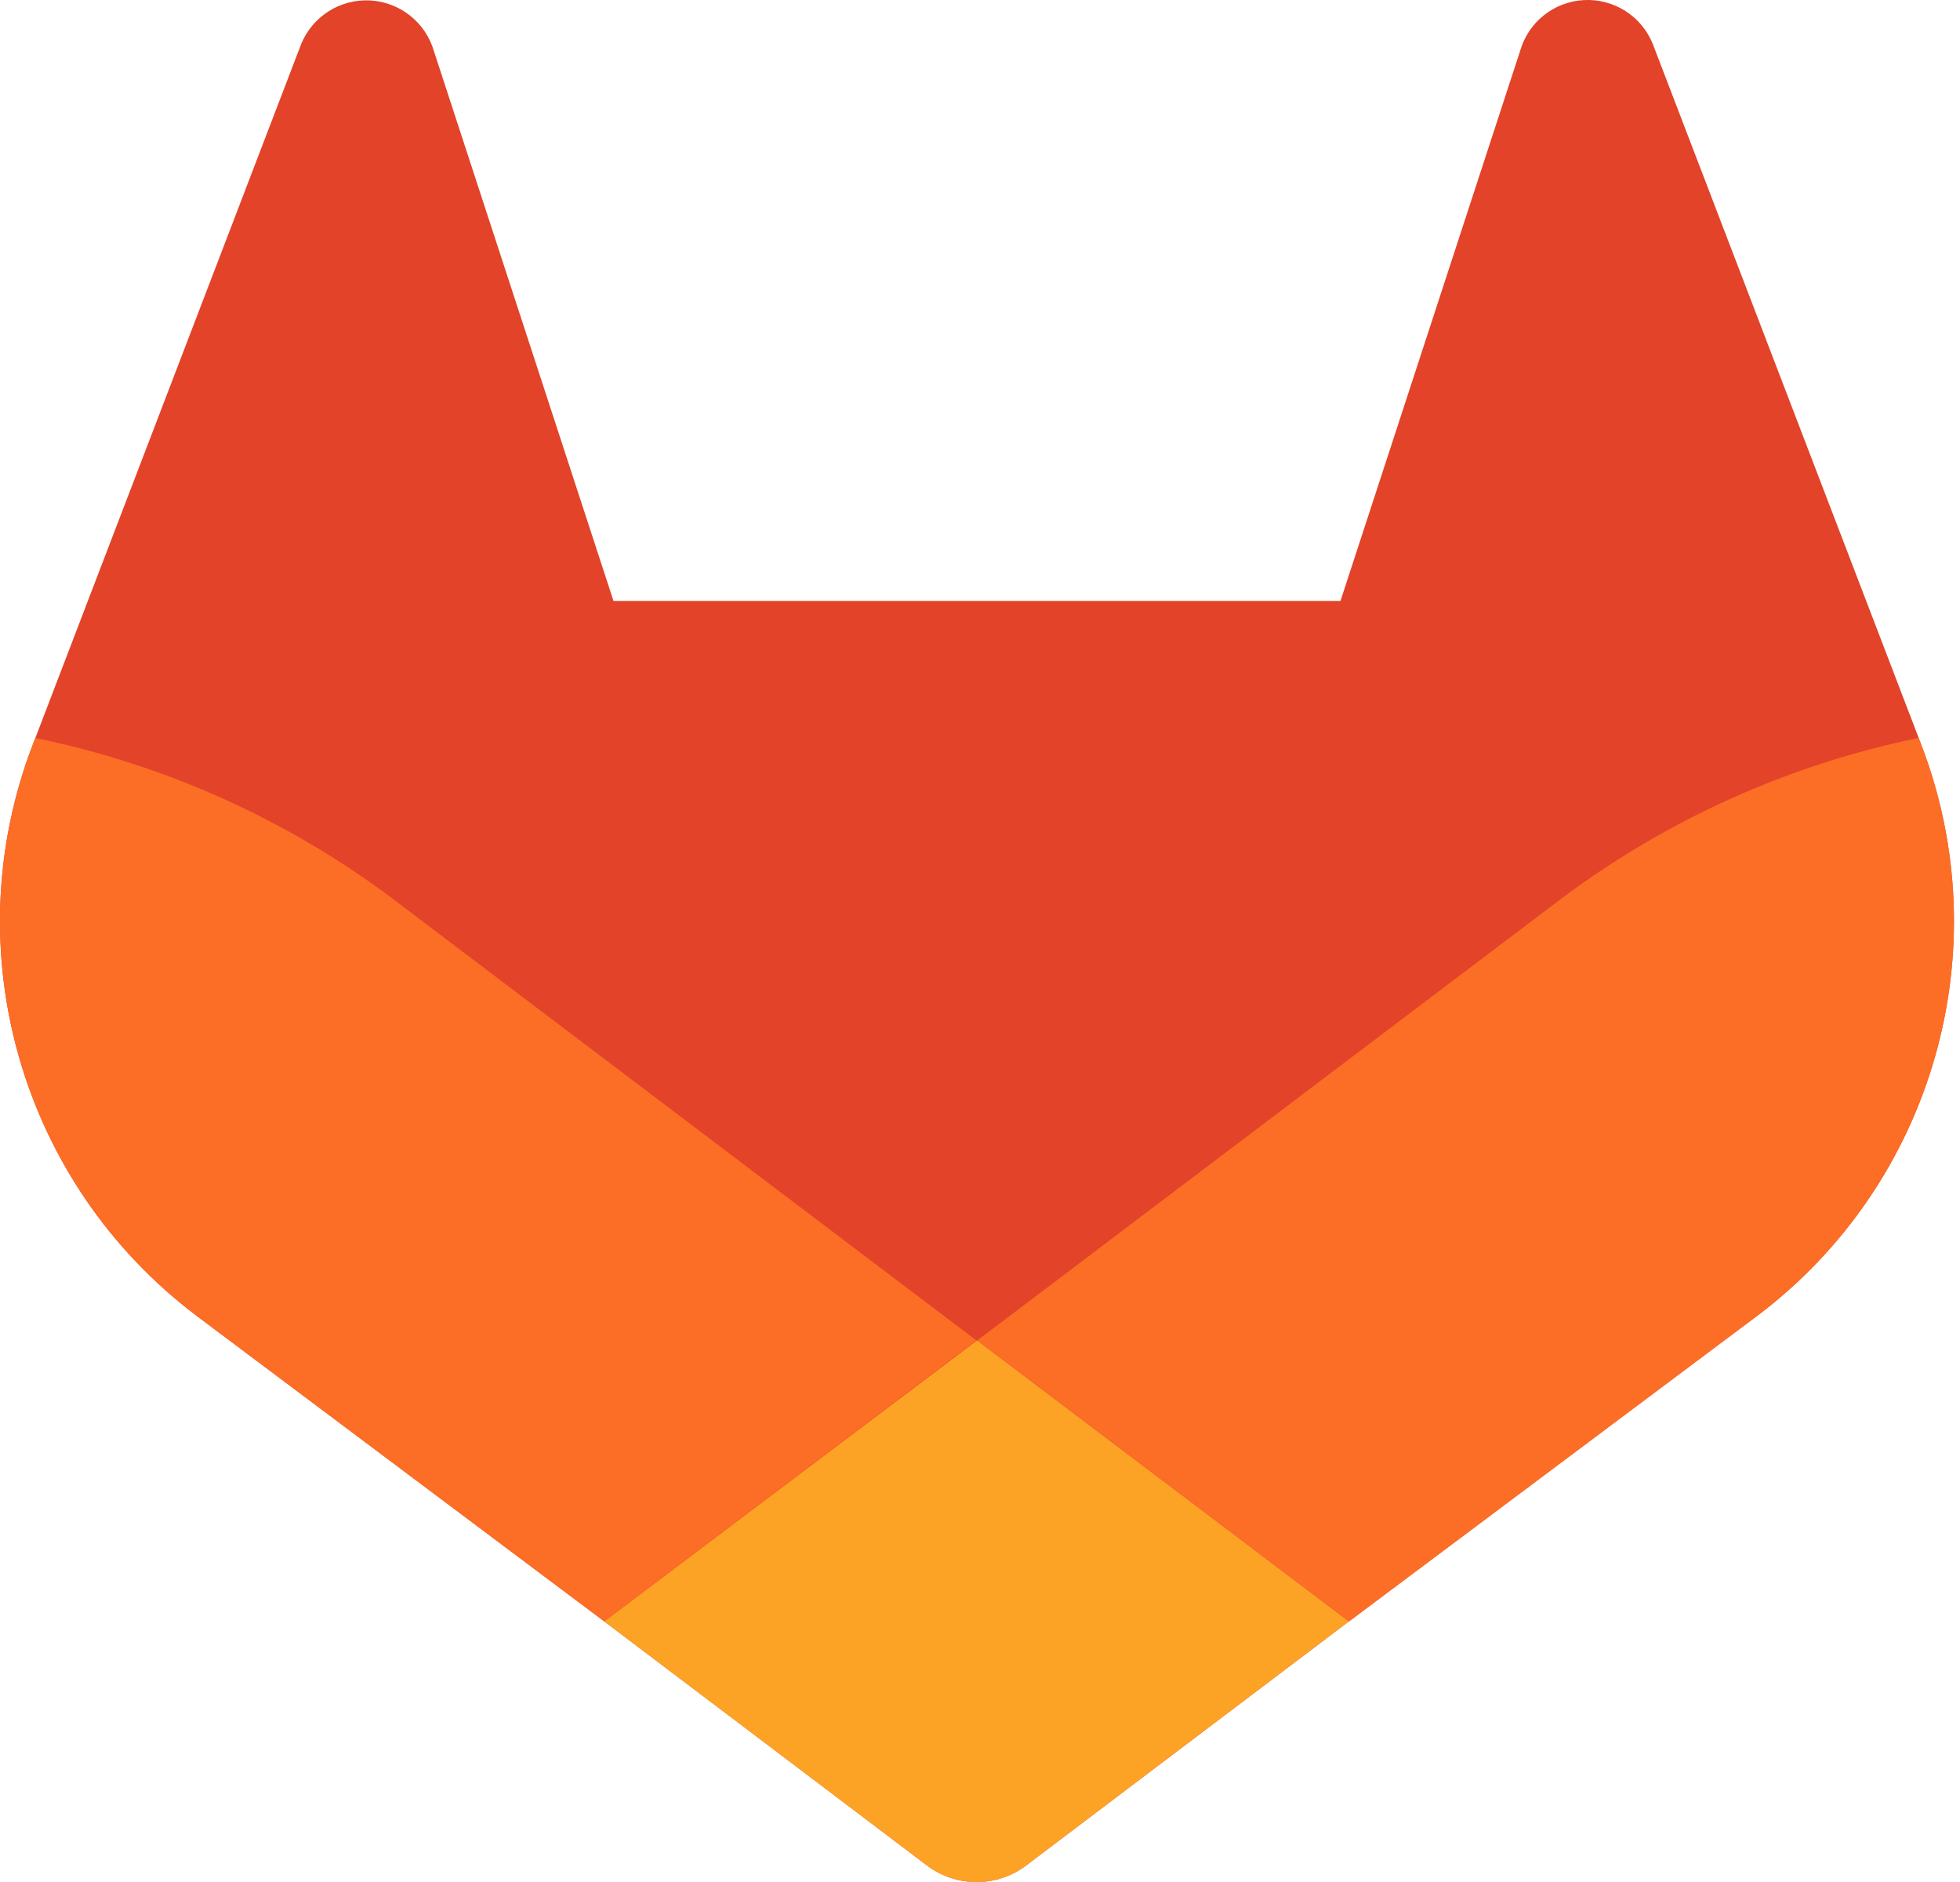
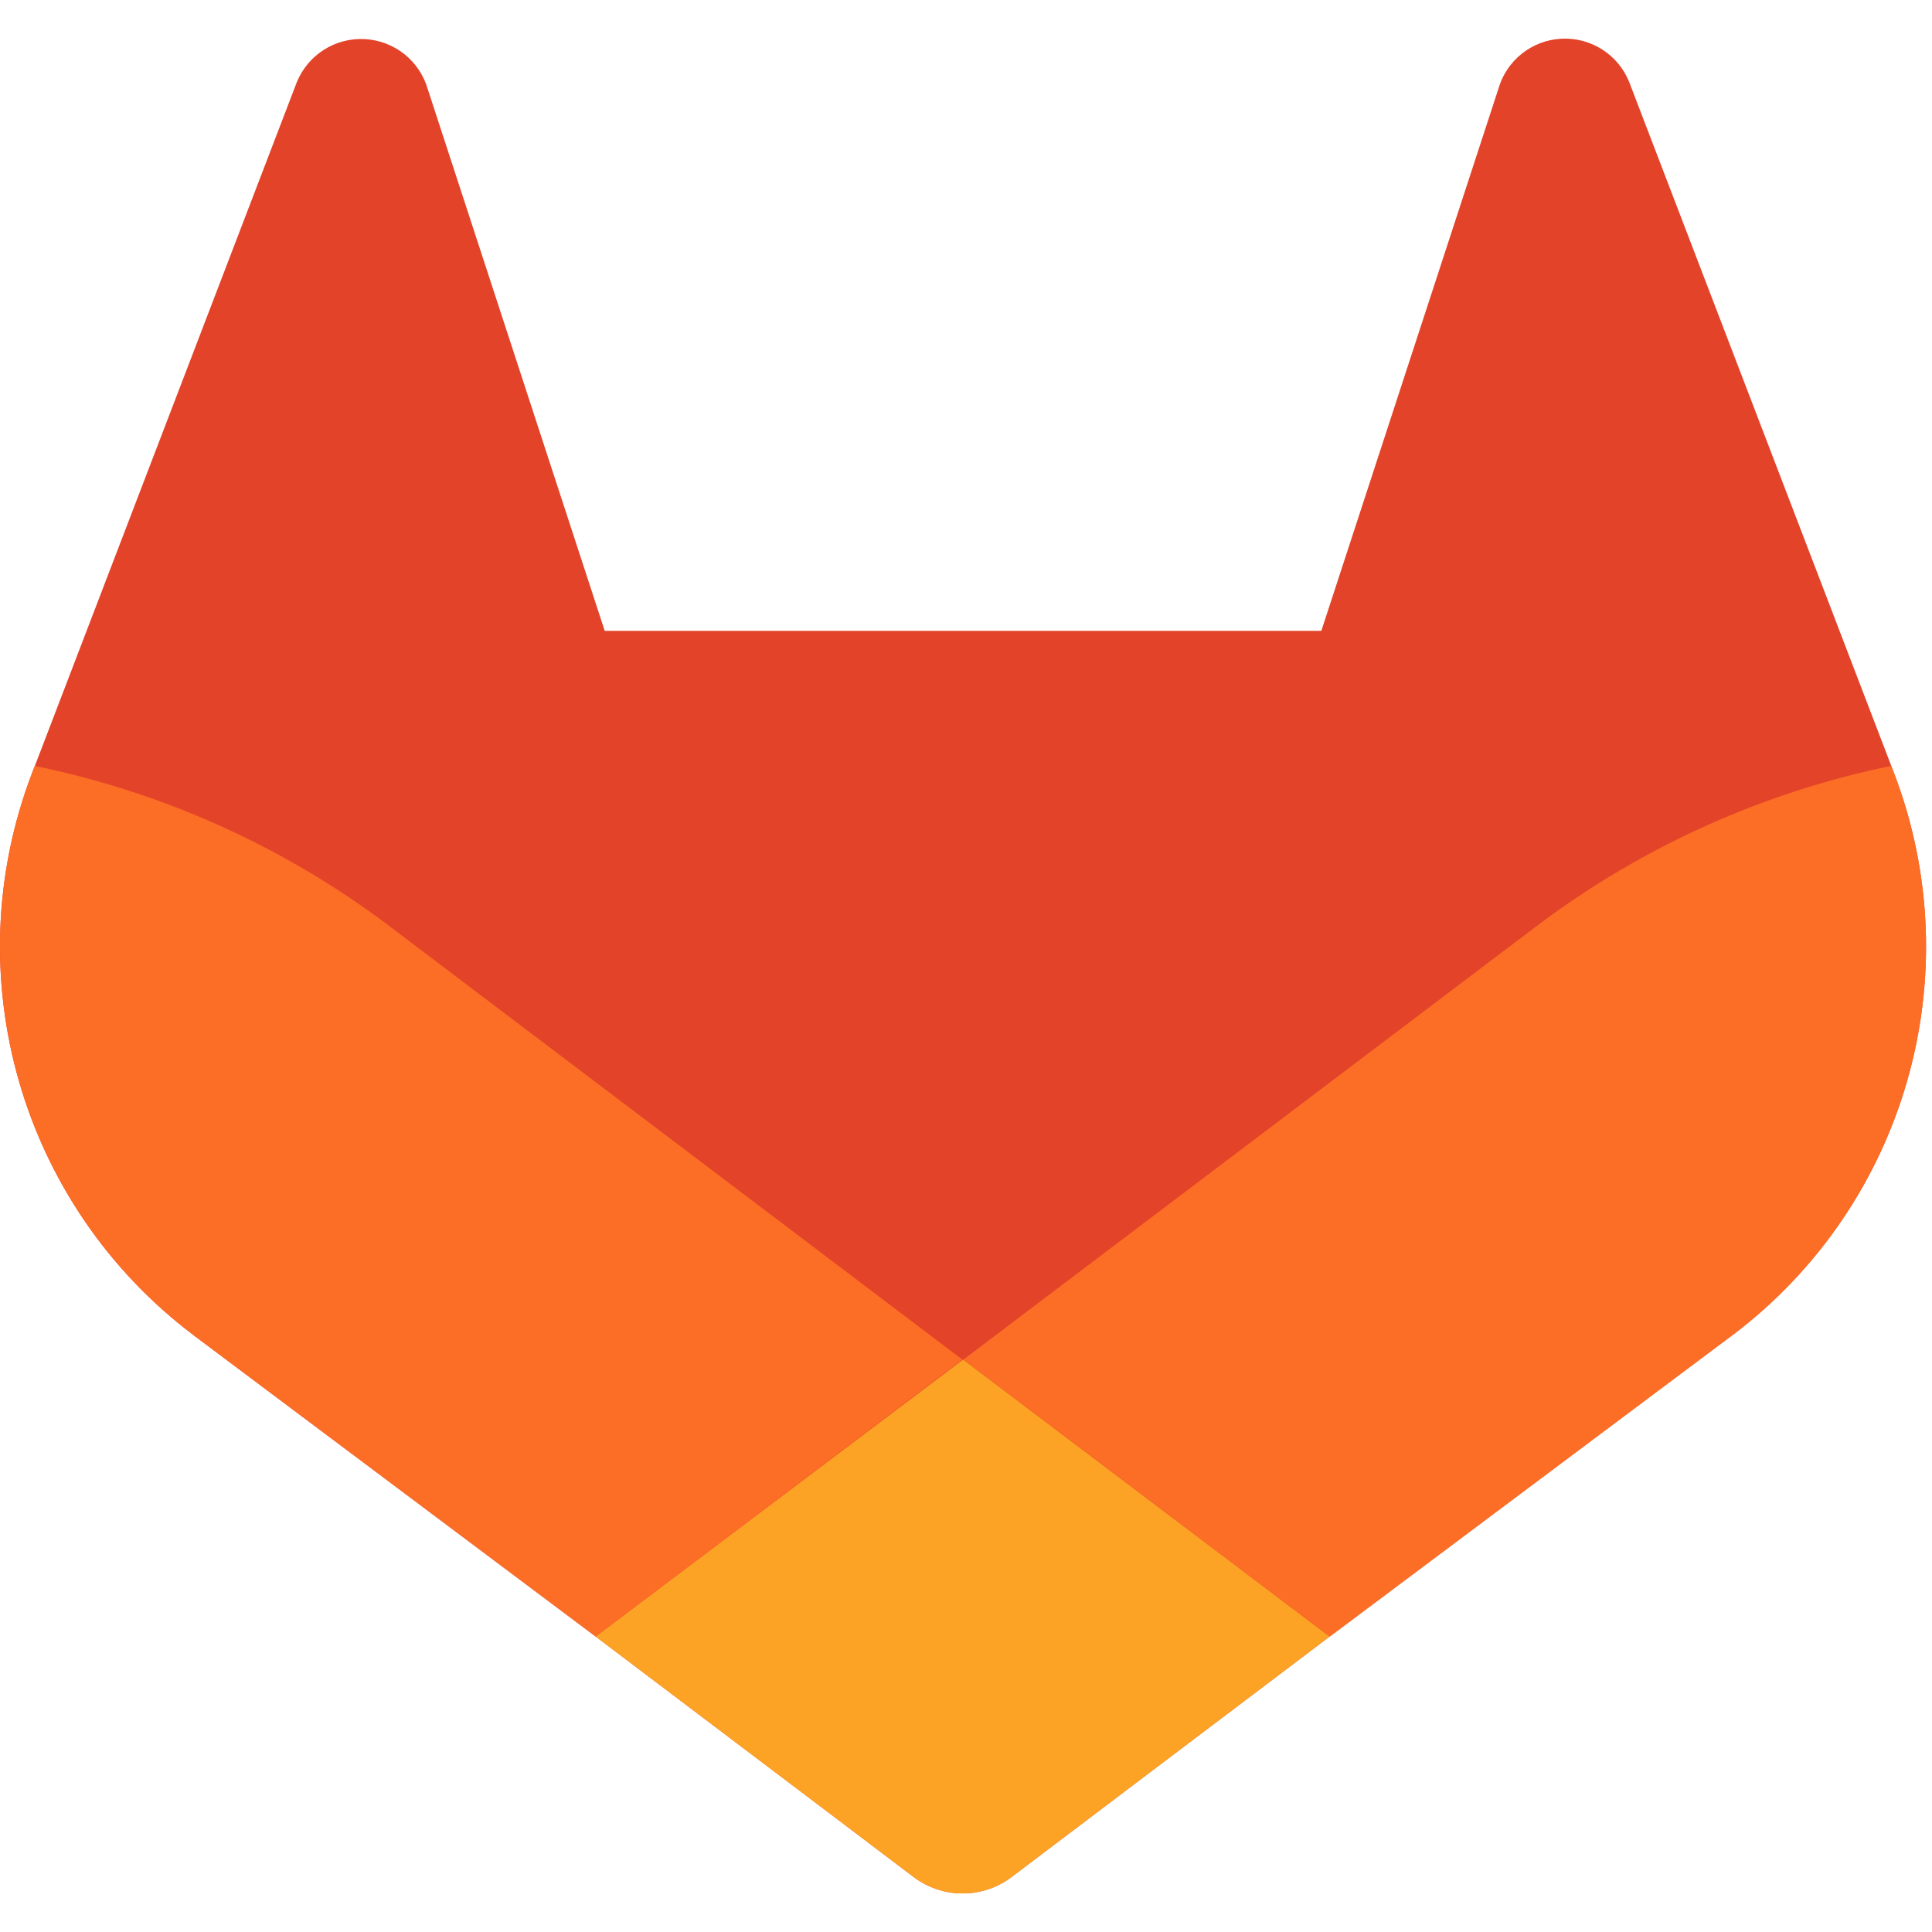
- <svg xmlns="http://www.w3.org/2000/svg" width="25" height="24" viewBox="0 0 25 24">
+ <svg xmlns="http://www.w3.org/2000/svg" width="16" height="16" viewBox="0 0 25 24">
  <path d="m24.507 9.5-.034-.09L21.082.562a.896.896 0 0 0-1.694.091l-2.29 7.01H7.825L5.535.653a.898.898 0 0 0-1.694-.09L.451 9.411.416 9.5a6.297 6.297 0 0 0 2.09 7.278l.012.01.03.022 5.16 3.867 2.56 1.935 1.554 1.176a1.051 1.051 0 0 0 1.268 0l1.555-1.176 2.56-1.935 5.197-3.89.014-.01A6.297 6.297 0 0 0 24.507 9.5Z" fill="#E24329" />
  <path d="m24.507 9.5-.034-.09a11.44 11.44 0 0 0-4.56 2.051l-7.447 5.632 4.742 3.584 5.197-3.89.014-.01A6.297 6.297 0 0 0 24.507 9.5Z" fill="#FC6D26" />
  <path d="m7.707 20.677 2.56 1.935 1.555 1.176a1.051 1.051 0 0 0 1.268 0l1.555-1.176 2.56-1.935-4.743-3.584-4.755 3.584Z" fill="#FCA326" />
  <path d="M5.01 11.461a11.43 11.43 0 0 0-4.56-2.05L.416 9.5a6.297 6.297 0 0 0 2.09 7.278l.012.01.03.022 5.16 3.867 4.745-3.584-7.444-5.632Z" fill="#FC6D26" />
</svg>
